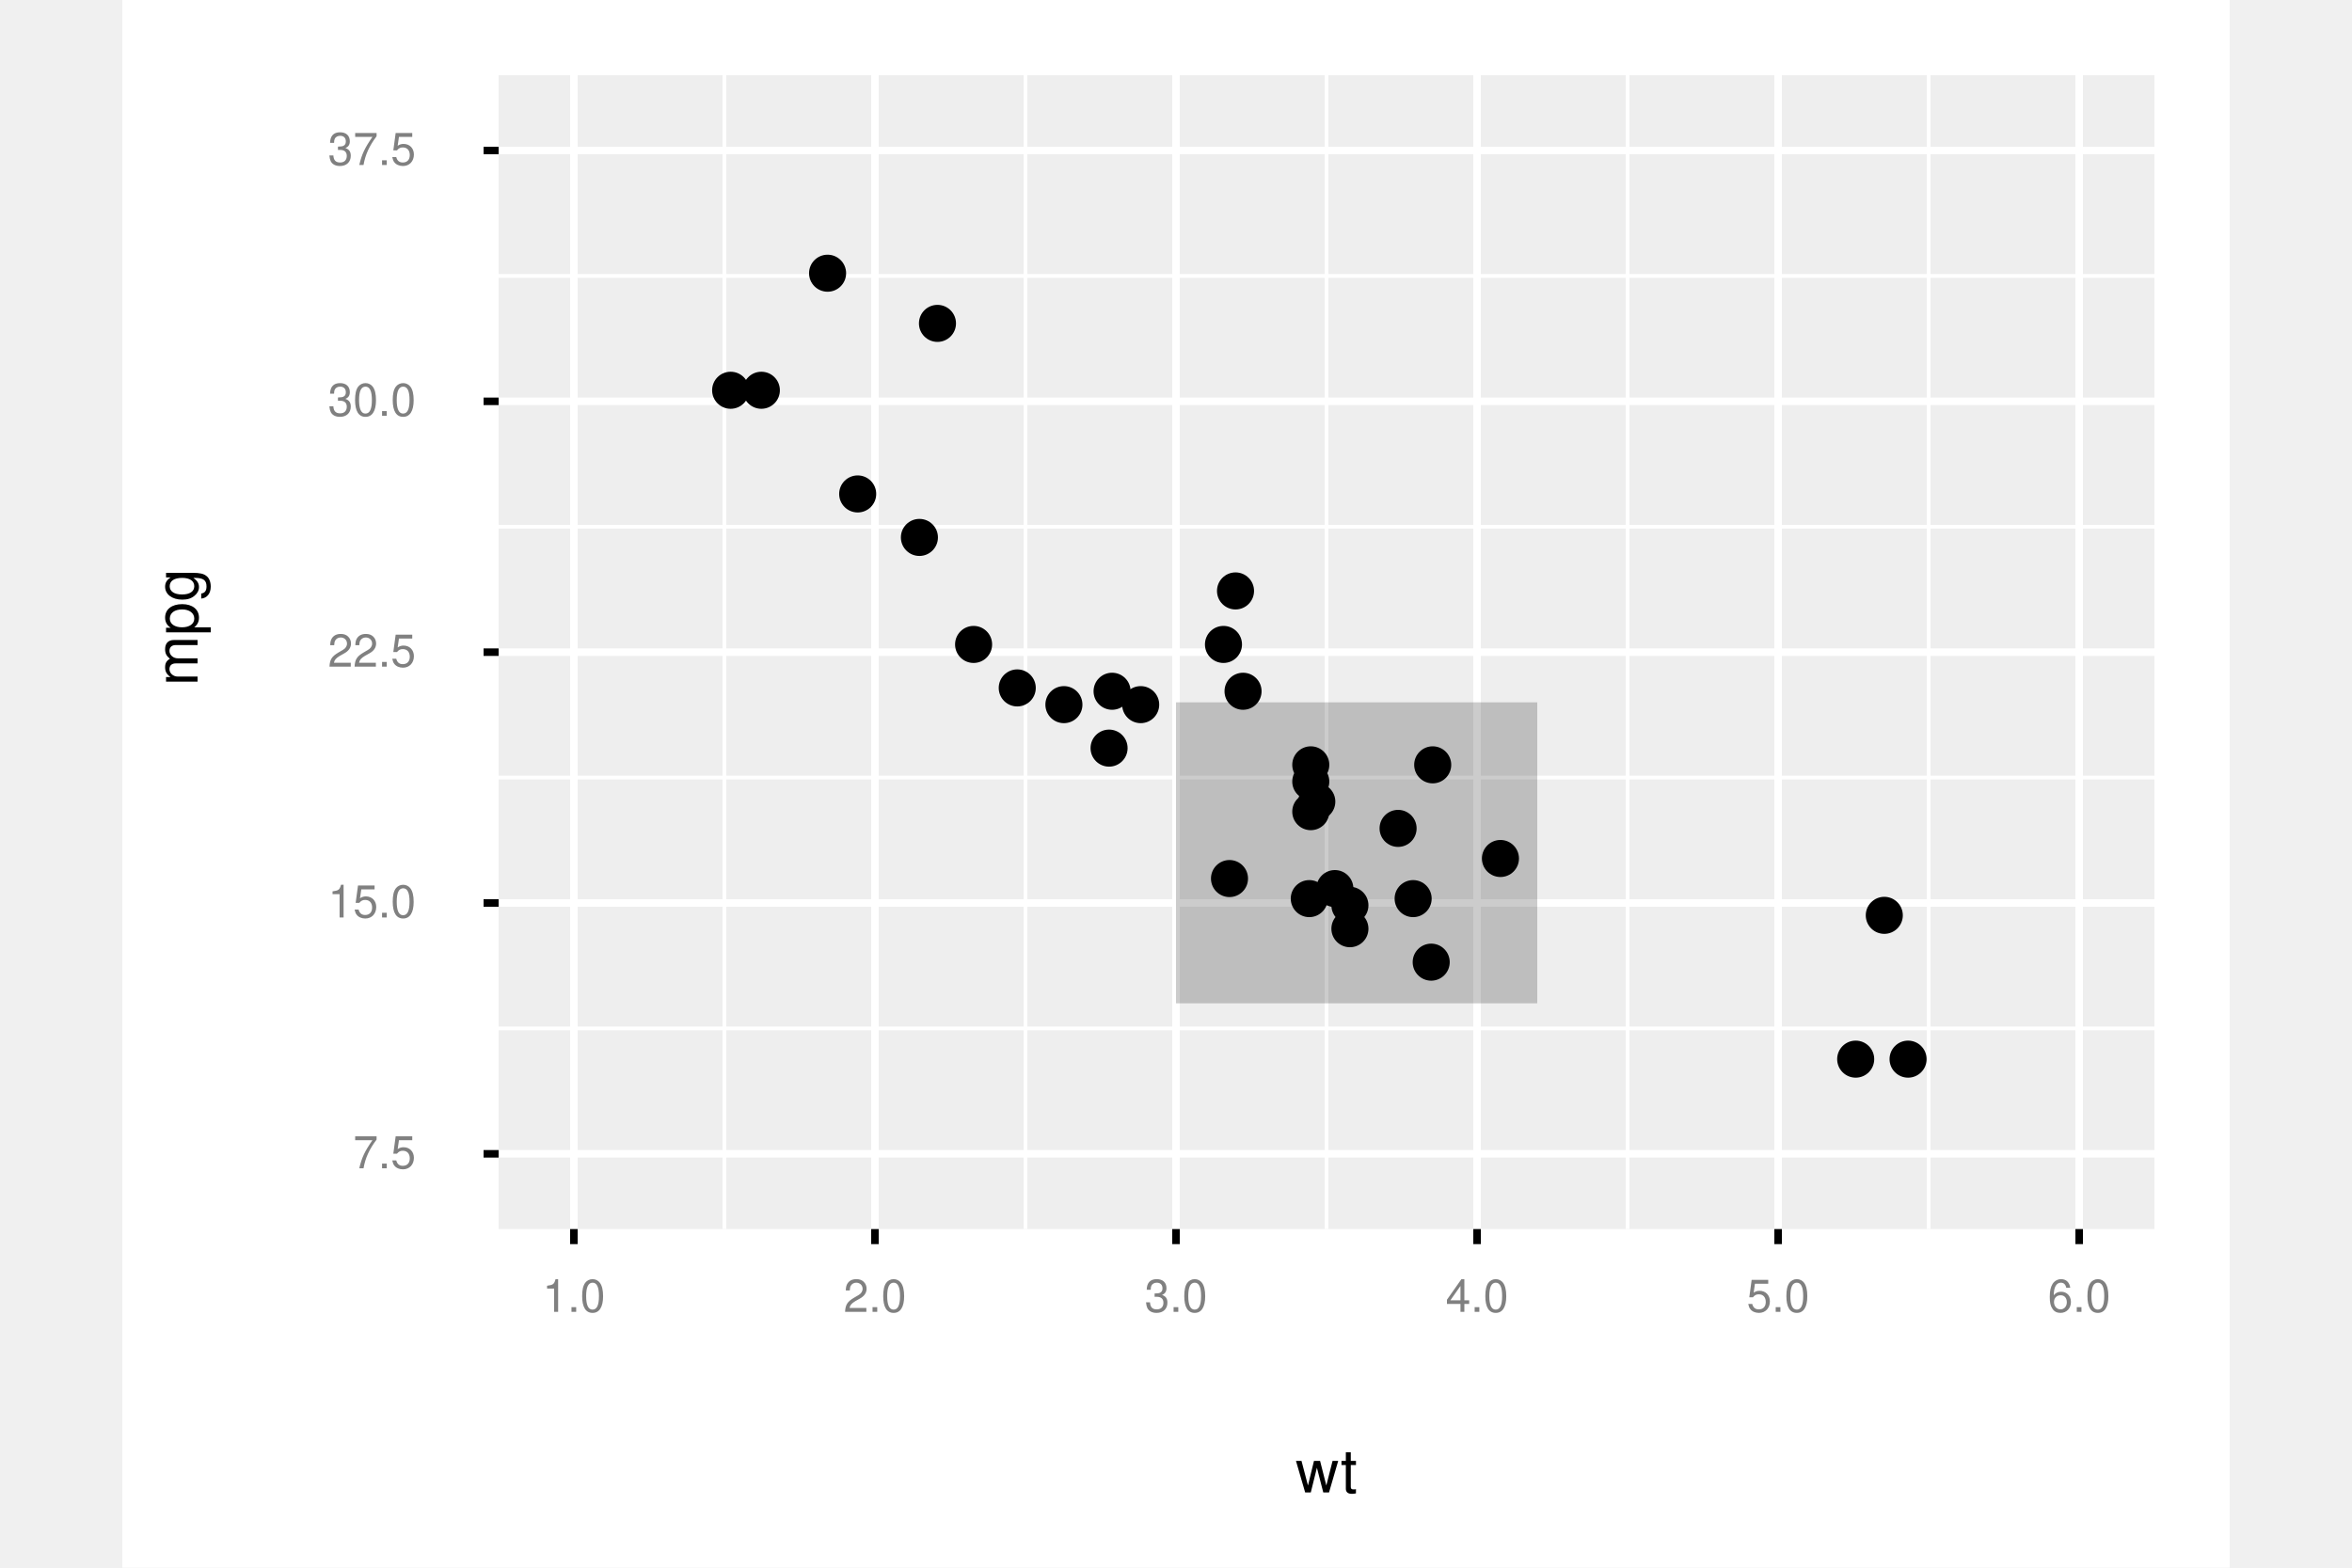
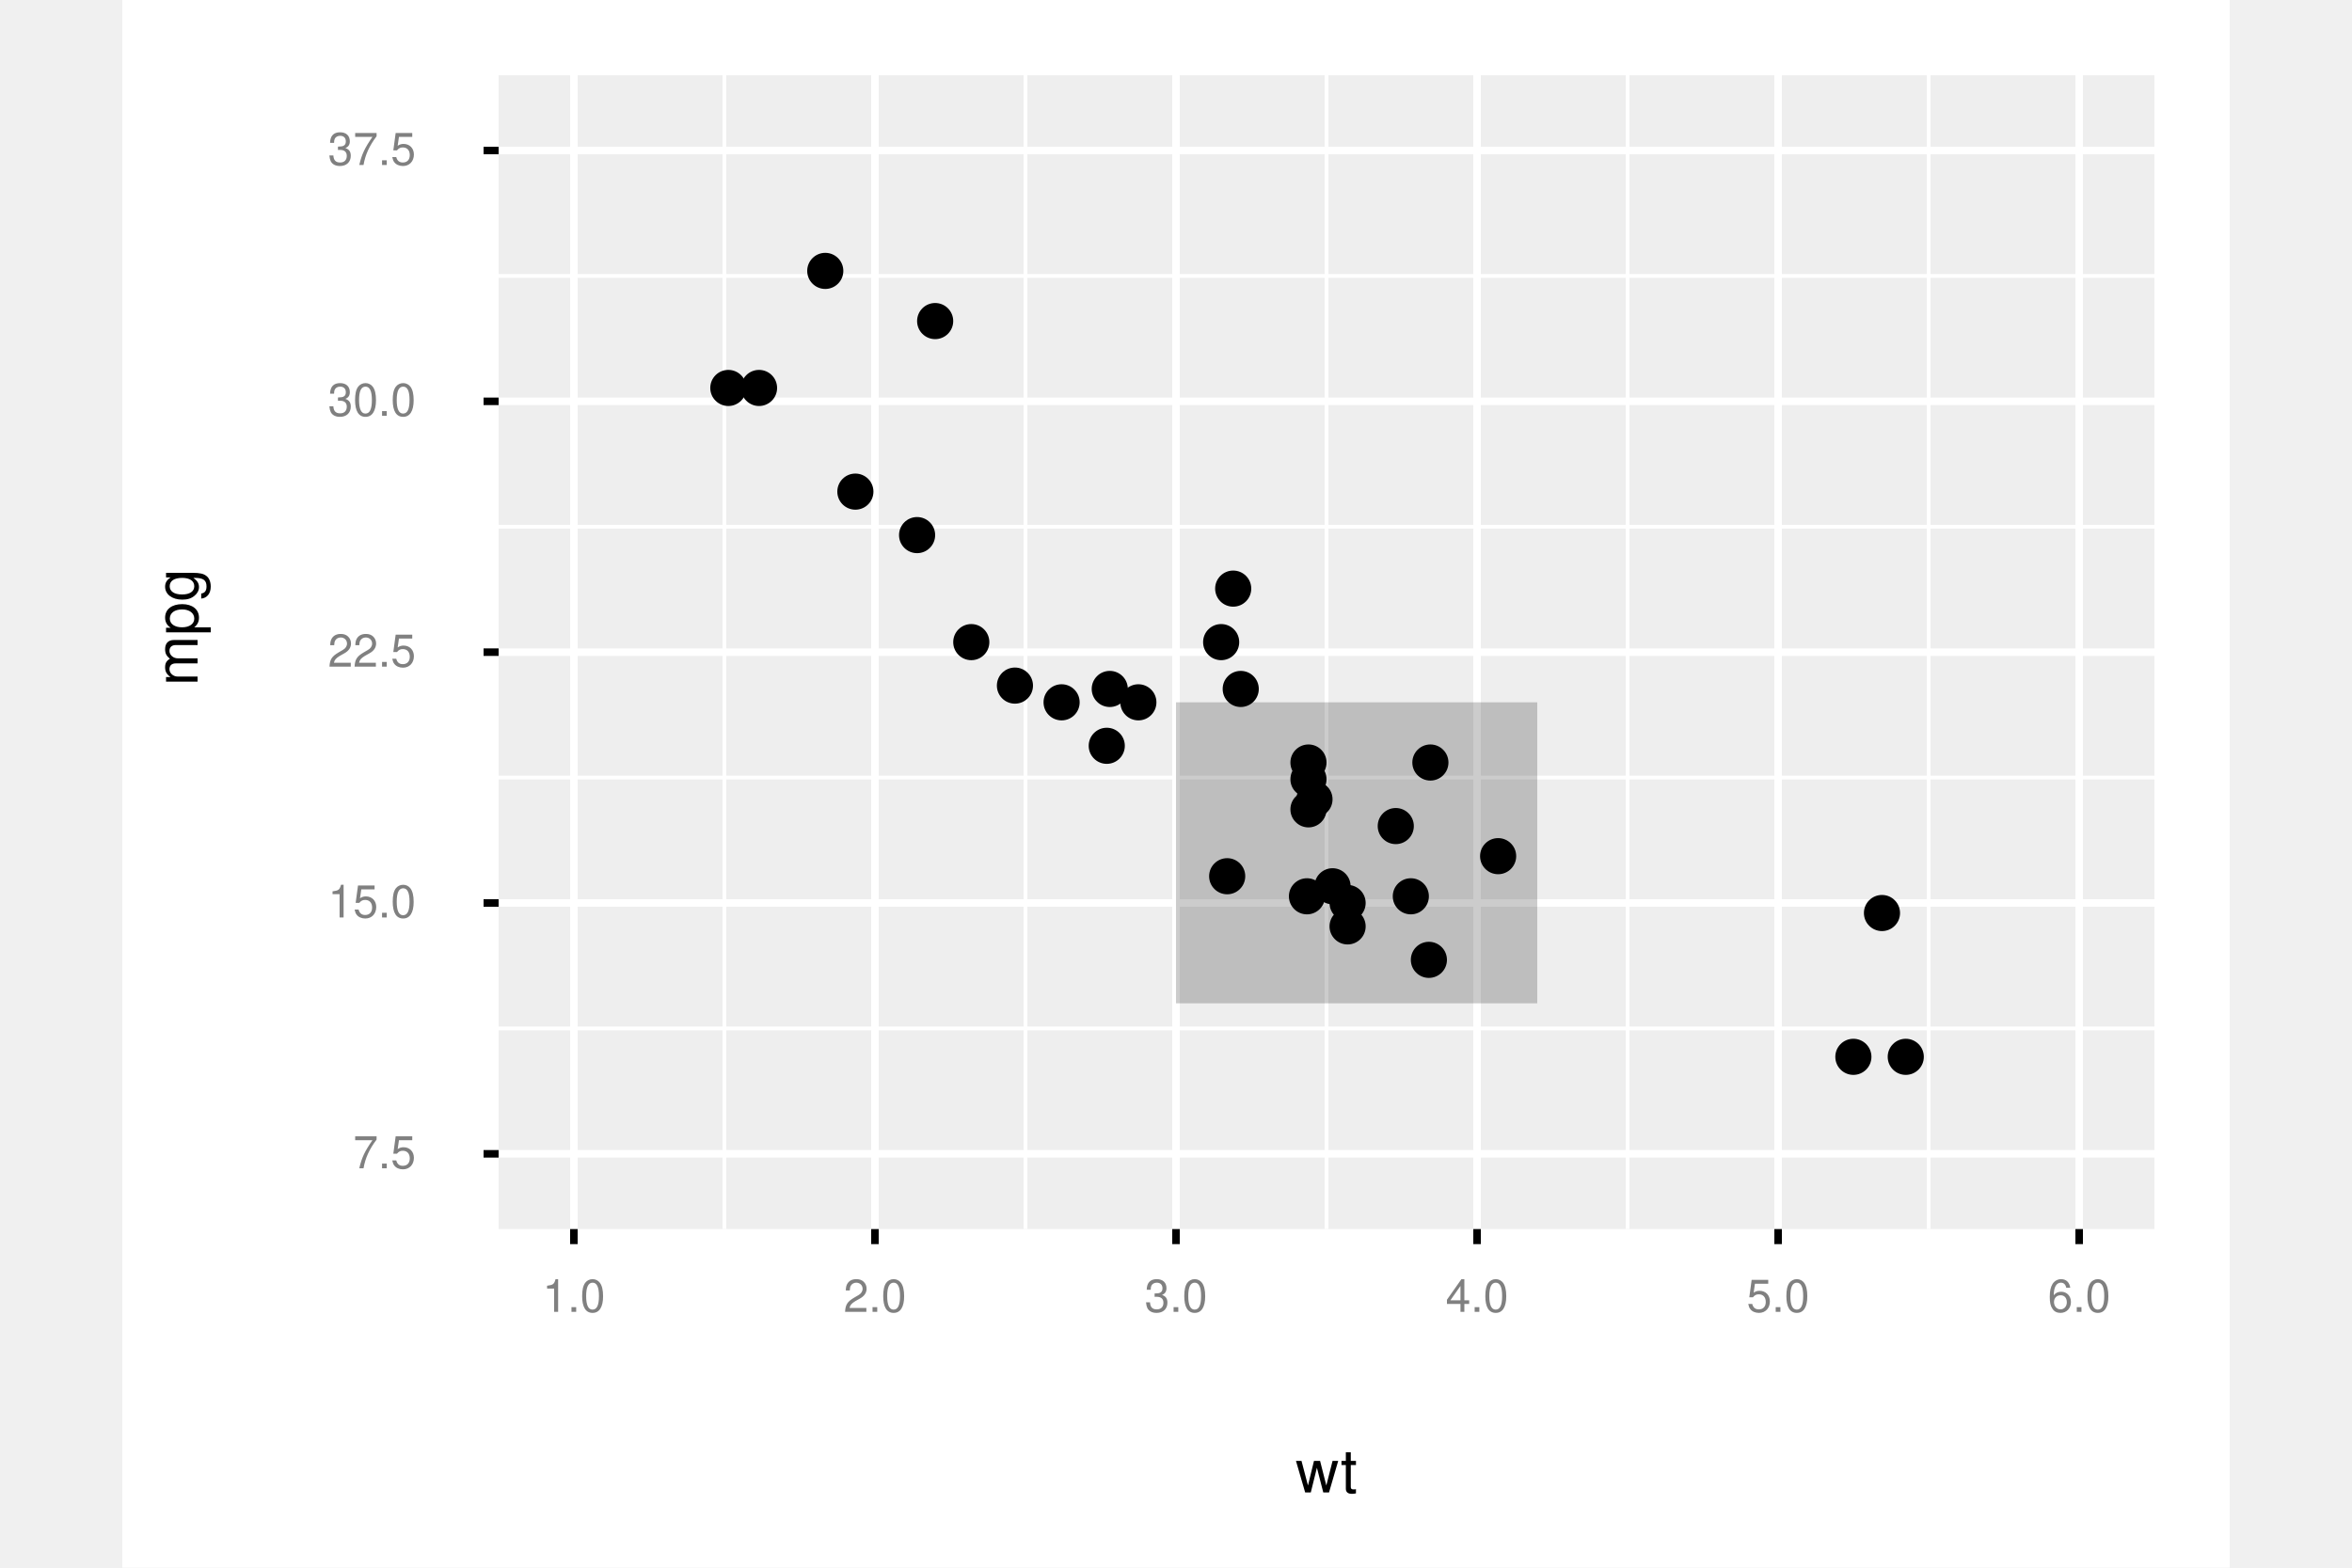
- <svg xmlns="http://www.w3.org/2000/svg" id="gg-1186" viewBox="0 0 280 208.333" height="550" width="825.0">
-   <style type="text/css">#gg-1186 .gg-axis-text {fill: #808080;font-size: 6px;} #gg-1186 .gg-axis-text-x {} #gg-1186 .gg-axis-ticks {stroke: #000000;} #gg-1186 .gg-axis-title {fill: #000000;font-size: 8px;} #gg-1186 .gg-legend-key {stroke: #EEEEEE;fill: #EEEEEE;stroke-width: 0.5;} #gg-1186 .gg-legend-text {fill: #000000;font-size: 6px;} #gg-1186 .gg-legend-title {fill: #000000;font-size: 8px;} #gg-1186 .gg-panel-background {fill: #EEEEEE;} #gg-1186 .gg-panel-border {} #gg-1186 .gg-panel-grid {stroke: #FFFFFF;} #gg-1186 .gg-panel-grid-major {stroke-width: 1;} #gg-1186 .gg-panel-grid-minor {stroke-width: 0.5;} #gg-1186 .gg-plot-background {fill: #FFFFFF;} #gg-1186 .gg-plot-title {font-size: 10px;} #gg-1186 .gg-text {font-family: Helvetica, Arial, sans-serif;} </style>
+ <svg xmlns="http://www.w3.org/2000/svg" id="gg-2370" viewBox="0 0 280 208.333" height="550" width="825.0">
+   <style type="text/css">#gg-2370 .gg-axis-text {fill: #808080;font-size: 6px;} #gg-2370 .gg-axis-text-x {} #gg-2370 .gg-axis-ticks {stroke: #000000;} #gg-2370 .gg-axis-title {fill: #000000;font-size: 8px;} #gg-2370 .gg-legend-key {stroke: #EEEEEE;fill: #EEEEEE;stroke-width: 0.5;} #gg-2370 .gg-legend-text {fill: #000000;font-size: 6px;} #gg-2370 .gg-legend-title {fill: #000000;font-size: 8px;} #gg-2370 .gg-panel-background {fill: #EEEEEE;} #gg-2370 .gg-panel-border {} #gg-2370 .gg-panel-grid {stroke: #FFFFFF;} #gg-2370 .gg-panel-grid-major {stroke-width: 1;} #gg-2370 .gg-panel-grid-minor {stroke-width: 0.5;} #gg-2370 .gg-plot-background {fill: #FFFFFF;} #gg-2370 .gg-plot-title {font-size: 10px;} #gg-2370 .gg-text {font-family: Helvetica, Arial, sans-serif;} </style>
  <rect class="gg-plot-background" width="100%" height="100%" />
  <g transform="translate(50, 10)">
    <rect x="0" y="0" height="153.333" width="220" class="gg-panel-background gg-panel-border" />
    <g opacity="1" transform="translate(0, 153.3333)">
      <line x2="220" class="gg-axis-line gg-axis-line-x" />
    </g>
    <g transform="translate(10,153.3333)" font-size="10" text-anchor="middle">
      <g opacity="1" transform="translate(200.0,0)">
        <text y="11" class="gg-text gg-axis-text gg-axis-text-x" text-anchor="middle">6.0</text>
      </g>
      <g opacity="1" transform="translate(160.0,0)">
        <text y="11" class="gg-text gg-axis-text gg-axis-text-x" text-anchor="middle">5.0</text>
      </g>
      <g opacity="1" transform="translate(120.0,0)">
        <text y="11" class="gg-text gg-axis-text gg-axis-text-x" text-anchor="middle">4.0</text>
      </g>
      <g opacity="1" transform="translate(80.0,0)">
        <text y="11" class="gg-text gg-axis-text gg-axis-text-x" text-anchor="middle">3.0</text>
      </g>
      <g opacity="1" transform="translate(40.0,0)">
        <text y="11" class="gg-text gg-axis-text gg-axis-text-x" text-anchor="middle">2.0</text>
      </g>
      <g opacity="1" transform="translate(0.0,0)">
        <text y="11" class="gg-text gg-axis-text gg-axis-text-x" text-anchor="middle">1.0</text>
      </g>
      <g opacity="1" transform="translate(200.0,0)">
        <line y2="-153.333" class="gg-panel-grid gg-panel-grid-major" />
      </g>
      <g opacity="1" transform="translate(160.0,0)">
        <line y2="-153.333" class="gg-panel-grid gg-panel-grid-major" />
      </g>
      <g opacity="1" transform="translate(120.0,0)">
        <line y2="-153.333" class="gg-panel-grid gg-panel-grid-major" />
      </g>
      <g opacity="1" transform="translate(80.0,0)">
        <line y2="-153.333" class="gg-panel-grid gg-panel-grid-major" />
      </g>
      <g opacity="1" transform="translate(40.0,0)">
        <line y2="-153.333" class="gg-panel-grid gg-panel-grid-major" />
      </g>
      <g opacity="1" transform="translate(0.0,0)">
        <line y2="-153.333" class="gg-panel-grid gg-panel-grid-major" />
      </g>
      <g opacity="1" transform="translate(160.0,0)">
        <line y2="-153.333" class="gg-panel-grid gg-panel-grid-minor" transform="translate(20.0, 0)" />
      </g>
      <g opacity="1" transform="translate(120.0,0)">
        <line y2="-153.333" class="gg-panel-grid gg-panel-grid-minor" transform="translate(20.0, 0)" />
      </g>
      <g opacity="1" transform="translate(80.0,0)">
        <line y2="-153.333" class="gg-panel-grid gg-panel-grid-minor" transform="translate(20.0, 0)" />
      </g>
      <g opacity="1" transform="translate(40.0,0)">
        <line y2="-153.333" class="gg-panel-grid gg-panel-grid-minor" transform="translate(20.0, 0)" />
      </g>
      <g opacity="1" transform="translate(0.0,0)">
        <line y2="-153.333" class="gg-panel-grid gg-panel-grid-minor" transform="translate(20.0, 0)" />
      </g>
    </g>
    <g transform="translate(10,153.3333)" font-size="10" text-anchor="middle">
      <g opacity="1" transform="translate(200.0,0)">
        <line y2="2" class="gg-axis-ticks gg-axis-ticks-x" />
      </g>
      <g opacity="1" transform="translate(160.0,0)">
        <line y2="2" class="gg-axis-ticks gg-axis-ticks-x" />
      </g>
      <g opacity="1" transform="translate(120.0,0)">
        <line y2="2" class="gg-axis-ticks gg-axis-ticks-x" />
      </g>
      <g opacity="1" transform="translate(80.0,0)">
        <line y2="2" class="gg-axis-ticks gg-axis-ticks-x" />
      </g>
      <g opacity="1" transform="translate(40.0,0)">
        <line y2="2" class="gg-axis-ticks gg-axis-ticks-x" />
      </g>
      <g opacity="1" transform="translate(0.0,0)">
        <line y2="2" class="gg-axis-ticks gg-axis-ticks-x" />
      </g>
    </g>
    <text x="110.0" y="188.333" class="gg-text gg-axis-title" text-anchor="middle">wt</text>
    <g transform="translate(0, 0)">
      <line y2="153.333" class="gg-axis-line gg-axis-line-y" />
    </g>
    <g transform="translate(0, 0)" font-size="10" text-anchor="end">
      <g opacity="1" transform="translate(0,10.0)">
        <text x="-11" dy="0.32em" class="gg-text gg-axis-text gg-axis-text-y">37.5</text>
      </g>
      <g opacity="1" transform="translate(0,43.33333)">
        <text x="-11" dy="0.32em" class="gg-text gg-axis-text gg-axis-text-y">30.0</text>
      </g>
      <g opacity="1" transform="translate(0,76.66667)">
        <text x="-11" dy="0.32em" class="gg-text gg-axis-text gg-axis-text-y">22.5</text>
      </g>
      <g opacity="1" transform="translate(0,110.0)">
        <text x="-11" dy="0.32em" class="gg-text gg-axis-text gg-axis-text-y">15.0</text>
      </g>
      <g opacity="1" transform="translate(0,143.3333)">
        <text x="-11" dy="0.32em" class="gg-text gg-axis-text gg-axis-text-y">7.5</text>
      </g>
      <g opacity="1" transform="translate(0,10.0)">
        <line x2="220" class="gg-panel-grid gg-panel-grid-major" />
      </g>
      <g opacity="1" transform="translate(0,43.33333)">
        <line x2="220" class="gg-panel-grid gg-panel-grid-major" />
      </g>
      <g opacity="1" transform="translate(0,76.66667)">
        <line x2="220" class="gg-panel-grid gg-panel-grid-major" />
      </g>
      <g opacity="1" transform="translate(0,110.0)">
        <line x2="220" class="gg-panel-grid gg-panel-grid-major" />
      </g>
      <g opacity="1" transform="translate(0,143.3333)">
        <line x2="220" class="gg-panel-grid gg-panel-grid-major" />
      </g>
      <g opacity="1" transform="translate(0,43.33333)">
        <line x2="220" class="gg-panel-grid gg-panel-grid-minor" transform="translate(0, -16.66667)" />
      </g>
      <g opacity="1" transform="translate(0,76.66667)">
        <line x2="220" class="gg-panel-grid gg-panel-grid-minor" transform="translate(0, -16.66667)" />
      </g>
      <g opacity="1" transform="translate(0,110.0)">
        <line x2="220" class="gg-panel-grid gg-panel-grid-minor" transform="translate(0, -16.66667)" />
      </g>
      <g opacity="1" transform="translate(0,143.3333)">
        <line x2="220" class="gg-panel-grid gg-panel-grid-minor" transform="translate(0, -16.66667)" />
      </g>
    </g>
    <g transform="translate(0, 0)" font-size="10" text-anchor="end">
      <g opacity="1" transform="translate(0,10.0)">
        <line x2="-2" class="gg-axis-ticks gg-axis-ticks-y" />
      </g>
      <g opacity="1" transform="translate(0,43.33333)">
        <line x2="-2" class="gg-axis-ticks gg-axis-ticks-y" />
      </g>
      <g opacity="1" transform="translate(0,76.66667)">
        <line x2="-2" class="gg-axis-ticks gg-axis-ticks-y" />
      </g>
      <g opacity="1" transform="translate(0,110.0)">
        <line x2="-2" class="gg-axis-ticks gg-axis-ticks-y" />
      </g>
      <g opacity="1" transform="translate(0,143.3333)">
        <line x2="-2" class="gg-axis-ticks gg-axis-ticks-y" />
      </g>
    </g>
    <text x="-73.333" y="-40" class="gg-text gg-axis-title" text-anchor="middle" transform="rotate(-90)">mpg</text>
-     <svg viewBox="-1 -1 11 11" x="71.415" y="79.948" height="6.77" width="6.77">
-       <circle cx="5" cy="5" r="4" fill-opacity="1" fill="black" />
-     </svg>
-     <svg viewBox="-1 -1 11 11" x="81.615" y="79.948" height="6.77" width="6.77">
-       <circle cx="5" cy="5" r="4" fill-opacity="1" fill="black" />
-     </svg>
-     <svg viewBox="-1 -1 11 11" x="59.415" y="71.948" height="6.77" width="6.77">
-       <circle cx="5" cy="5" r="4" fill-opacity="1" fill="black" />
-     </svg>
-     <svg viewBox="-1 -1 11 11" x="95.215" y="78.17" height="6.77" width="6.77">
-       <circle cx="5" cy="5" r="4" fill-opacity="1" fill="black" />
-     </svg>
-     <svg viewBox="-1 -1 11 11" x="104.215" y="90.17" height="6.77" width="6.77">
-       <circle cx="5" cy="5" r="4" fill-opacity="1" fill="black" />
-     </svg>
-     <svg viewBox="-1 -1 11 11" x="105.015" y="92.837" height="6.77" width="6.77">
-       <circle cx="5" cy="5" r="4" fill-opacity="1" fill="black" />
-     </svg>
-     <svg viewBox="-1 -1 11 11" x="109.415" y="109.726" height="6.77" width="6.77">
-       <circle cx="5" cy="5" r="4" fill-opacity="1" fill="black" />
-     </svg>
-     <svg viewBox="-1 -1 11 11" x="94.215" y="64.837" height="6.77" width="6.77">
-       <circle cx="5" cy="5" r="4" fill-opacity="1" fill="black" />
-     </svg>
-     <svg viewBox="-1 -1 11 11" x="92.615" y="71.948" height="6.77" width="6.77">
-       <circle cx="5" cy="5" r="4" fill-opacity="1" fill="black" />
-     </svg>
-     <svg viewBox="-1 -1 11 11" x="104.215" y="87.948" height="6.77" width="6.77">
-       <circle cx="5" cy="5" r="4" fill-opacity="1" fill="black" />
-     </svg>
-     <svg viewBox="-1 -1 11 11" x="104.215" y="94.17" height="6.77" width="6.77">
-       <circle cx="5" cy="5" r="4" fill-opacity="1" fill="black" />
-     </svg>
-     <svg viewBox="-1 -1 11 11" x="129.415" y="100.393" height="6.77" width="6.77">
-       <circle cx="5" cy="5" r="4" fill-opacity="1" fill="black" />
-     </svg>
-     <svg viewBox="-1 -1 11 11" x="115.815" y="96.393" height="6.77" width="6.77">
-       <circle cx="5" cy="5" r="4" fill-opacity="1" fill="black" />
-     </svg>
-     <svg viewBox="-1 -1 11 11" x="117.815" y="105.726" height="6.77" width="6.77">
-       <circle cx="5" cy="5" r="4" fill-opacity="1" fill="black" />
-     </svg>
-     <svg viewBox="-1 -1 11 11" x="176.615" y="127.059" height="6.77" width="6.77">
-       <circle cx="5" cy="5" r="4" fill-opacity="1" fill="black" />
-     </svg>
-     <svg viewBox="-1 -1 11 11" x="183.575" y="127.059" height="6.77" width="6.77">
-       <circle cx="5" cy="5" r="4" fill-opacity="1" fill="black" />
-     </svg>
-     <svg viewBox="-1 -1 11 11" x="180.415" y="107.948" height="6.77" width="6.77">
-       <circle cx="5" cy="5" r="4" fill-opacity="1" fill="black" />
-     </svg>
-     <svg viewBox="-1 -1 11 11" x="54.615" y="29.282" height="6.77" width="6.77">
-       <circle cx="5" cy="5" r="4" fill-opacity="1" fill="black" />
-     </svg>
-     <svg viewBox="-1 -1 11 11" x="31.215" y="38.17" height="6.77" width="6.77">
-       <circle cx="5" cy="5" r="4" fill-opacity="1" fill="black" />
-     </svg>
-     <svg viewBox="-1 -1 11 11" x="40.015" y="22.615" height="6.77" width="6.77">
-       <circle cx="5" cy="5" r="4" fill-opacity="1" fill="black" />
-     </svg>
-     <svg viewBox="-1 -1 11 11" x="65.215" y="77.726" height="6.77" width="6.77">
-       <circle cx="5" cy="5" r="4" fill-opacity="1" fill="black" />
-     </svg>
-     <svg viewBox="-1 -1 11 11" x="107.415" y="104.393" height="6.77" width="6.77">
-       <circle cx="5" cy="5" r="4" fill-opacity="1" fill="black" />
-     </svg>
-     <svg viewBox="-1 -1 11 11" x="104.015" y="105.726" height="6.77" width="6.77">
-       <circle cx="5" cy="5" r="4" fill-opacity="1" fill="black" />
-     </svg>
-     <svg viewBox="-1 -1 11 11" x="120.215" y="114.17" height="6.77" width="6.77">
-       <circle cx="5" cy="5" r="4" fill-opacity="1" fill="black" />
-     </svg>
-     <svg viewBox="-1 -1 11 11" x="120.415" y="87.948" height="6.77" width="6.77">
-       <circle cx="5" cy="5" r="4" fill-opacity="1" fill="black" />
-     </svg>
-     <svg viewBox="-1 -1 11 11" x="44.015" y="51.948" height="6.77" width="6.77">
-       <circle cx="5" cy="5" r="4" fill-opacity="1" fill="black" />
-     </svg>
-     <svg viewBox="-1 -1 11 11" x="52.215" y="57.726" height="6.77" width="6.77">
-       <circle cx="5" cy="5" r="4" fill-opacity="1" fill="black" />
-     </svg>
-     <svg viewBox="-1 -1 11 11" x="27.135" y="38.17" height="6.77" width="6.77">
-       <circle cx="5" cy="5" r="4" fill-opacity="1" fill="black" />
-     </svg>
-     <svg viewBox="-1 -1 11 11" x="93.415" y="103.059" height="6.77" width="6.77">
-       <circle cx="5" cy="5" r="4" fill-opacity="1" fill="black" />
-     </svg>
-     <svg viewBox="-1 -1 11 11" x="77.415" y="85.726" height="6.77" width="6.77">
-       <circle cx="5" cy="5" r="4" fill-opacity="1" fill="black" />
-     </svg>
-     <svg viewBox="-1 -1 11 11" x="109.415" y="106.615" height="6.77" width="6.77">
-       <circle cx="5" cy="5" r="4" fill-opacity="1" fill="black" />
-     </svg>
-     <svg viewBox="-1 -1 11 11" x="77.815" y="78.17" height="6.77" width="6.77">
+     <svg viewBox="0 0 10 10" x="71.8" y="80.333" height="6.0" width="6.0">
+       <circle cx="5" cy="5" r="4" fill-opacity="1" fill="black" />
+     </svg>
+     <svg viewBox="0 0 10 10" x="82.0" y="80.333" height="6.0" width="6.0">
+       <circle cx="5" cy="5" r="4" fill-opacity="1" fill="black" />
+     </svg>
+     <svg viewBox="0 0 10 10" x="59.8" y="72.333" height="6.0" width="6.0">
+       <circle cx="5" cy="5" r="4" fill-opacity="1" fill="black" />
+     </svg>
+     <svg viewBox="0 0 10 10" x="95.6" y="78.556" height="6.0" width="6.0">
+       <circle cx="5" cy="5" r="4" fill-opacity="1" fill="black" />
+     </svg>
+     <svg viewBox="0 0 10 10" x="104.6" y="90.556" height="6.0" width="6.0">
+       <circle cx="5" cy="5" r="4" fill-opacity="1" fill="black" />
+     </svg>
+     <svg viewBox="0 0 10 10" x="105.4" y="93.222" height="6.0" width="6.0">
+       <circle cx="5" cy="5" r="4" fill-opacity="1" fill="black" />
+     </svg>
+     <svg viewBox="0 0 10 10" x="109.8" y="110.111" height="6.0" width="6.0">
+       <circle cx="5" cy="5" r="4" fill-opacity="1" fill="black" />
+     </svg>
+     <svg viewBox="0 0 10 10" x="94.6" y="65.222" height="6.0" width="6.0">
+       <circle cx="5" cy="5" r="4" fill-opacity="1" fill="black" />
+     </svg>
+     <svg viewBox="0 0 10 10" x="93.0" y="72.333" height="6.0" width="6.0">
+       <circle cx="5" cy="5" r="4" fill-opacity="1" fill="black" />
+     </svg>
+     <svg viewBox="0 0 10 10" x="104.6" y="88.333" height="6.0" width="6.0">
+       <circle cx="5" cy="5" r="4" fill-opacity="1" fill="black" />
+     </svg>
+     <svg viewBox="0 0 10 10" x="104.6" y="94.556" height="6.0" width="6.0">
+       <circle cx="5" cy="5" r="4" fill-opacity="1" fill="black" />
+     </svg>
+     <svg viewBox="0 0 10 10" x="129.8" y="100.778" height="6.0" width="6.0">
+       <circle cx="5" cy="5" r="4" fill-opacity="1" fill="black" />
+     </svg>
+     <svg viewBox="0 0 10 10" x="116.2" y="96.778" height="6.0" width="6.0">
+       <circle cx="5" cy="5" r="4" fill-opacity="1" fill="black" />
+     </svg>
+     <svg viewBox="0 0 10 10" x="118.2" y="106.111" height="6.0" width="6.0">
+       <circle cx="5" cy="5" r="4" fill-opacity="1" fill="black" />
+     </svg>
+     <svg viewBox="0 0 10 10" x="177.0" y="127.444" height="6.0" width="6.0">
+       <circle cx="5" cy="5" r="4" fill-opacity="1" fill="black" />
+     </svg>
+     <svg viewBox="0 0 10 10" x="183.96" y="127.444" height="6.0" width="6.0">
+       <circle cx="5" cy="5" r="4" fill-opacity="1" fill="black" />
+     </svg>
+     <svg viewBox="0 0 10 10" x="180.8" y="108.333" height="6.0" width="6.0">
+       <circle cx="5" cy="5" r="4" fill-opacity="1" fill="black" />
+     </svg>
+     <svg viewBox="0 0 10 10" x="55" y="29.667" height="6.0" width="6.0">
+       <circle cx="5" cy="5" r="4" fill-opacity="1" fill="black" />
+     </svg>
+     <svg viewBox="0 0 10 10" x="31.6" y="38.556" height="6.0" width="6.0">
+       <circle cx="5" cy="5" r="4" fill-opacity="1" fill="black" />
+     </svg>
+     <svg viewBox="0 0 10 10" x="40.4" y="23.0" height="6.0" width="6.0">
+       <circle cx="5" cy="5" r="4" fill-opacity="1" fill="black" />
+     </svg>
+     <svg viewBox="0 0 10 10" x="65.6" y="78.111" height="6.0" width="6.0">
+       <circle cx="5" cy="5" r="4" fill-opacity="1" fill="black" />
+     </svg>
+     <svg viewBox="0 0 10 10" x="107.8" y="104.778" height="6.0" width="6.0">
+       <circle cx="5" cy="5" r="4" fill-opacity="1" fill="black" />
+     </svg>
+     <svg viewBox="0 0 10 10" x="104.4" y="106.111" height="6.0" width="6.0">
+       <circle cx="5" cy="5" r="4" fill-opacity="1" fill="black" />
+     </svg>
+     <svg viewBox="0 0 10 10" x="120.6" y="114.556" height="6.0" width="6.0">
+       <circle cx="5" cy="5" r="4" fill-opacity="1" fill="black" />
+     </svg>
+     <svg viewBox="0 0 10 10" x="120.8" y="88.333" height="6.0" width="6.0">
+       <circle cx="5" cy="5" r="4" fill-opacity="1" fill="black" />
+     </svg>
+     <svg viewBox="0 0 10 10" x="44.4" y="52.333" height="6.0" width="6.0">
+       <circle cx="5" cy="5" r="4" fill-opacity="1" fill="black" />
+     </svg>
+     <svg viewBox="0 0 10 10" x="52.6" y="58.111" height="6.0" width="6.0">
+       <circle cx="5" cy="5" r="4" fill-opacity="1" fill="black" />
+     </svg>
+     <svg viewBox="0 0 10 10" x="27.52" y="38.556" height="6.0" width="6.0">
+       <circle cx="5" cy="5" r="4" fill-opacity="1" fill="black" />
+     </svg>
+     <svg viewBox="0 0 10 10" x="93.8" y="103.444" height="6.0" width="6.0">
+       <circle cx="5" cy="5" r="4" fill-opacity="1" fill="black" />
+     </svg>
+     <svg viewBox="0 0 10 10" x="77.8" y="86.111" height="6.0" width="6.0">
+       <circle cx="5" cy="5" r="4" fill-opacity="1" fill="black" />
+     </svg>
+     <svg viewBox="0 0 10 10" x="109.8" y="107.0" height="6.0" width="6.0">
+       <circle cx="5" cy="5" r="4" fill-opacity="1" fill="black" />
+     </svg>
+     <svg viewBox="0 0 10 10" x="78.2" y="78.556" height="6.0" width="6.0">
      <circle cx="5" cy="5" r="4" fill-opacity="1" fill="black" />
    </svg>
    <rect x="90.0" y="83.333" height="40.0" width="48.0" fill-opacity="0.2" stroke="black" fill="black" stroke-width="0" />
  </g>
</svg>
